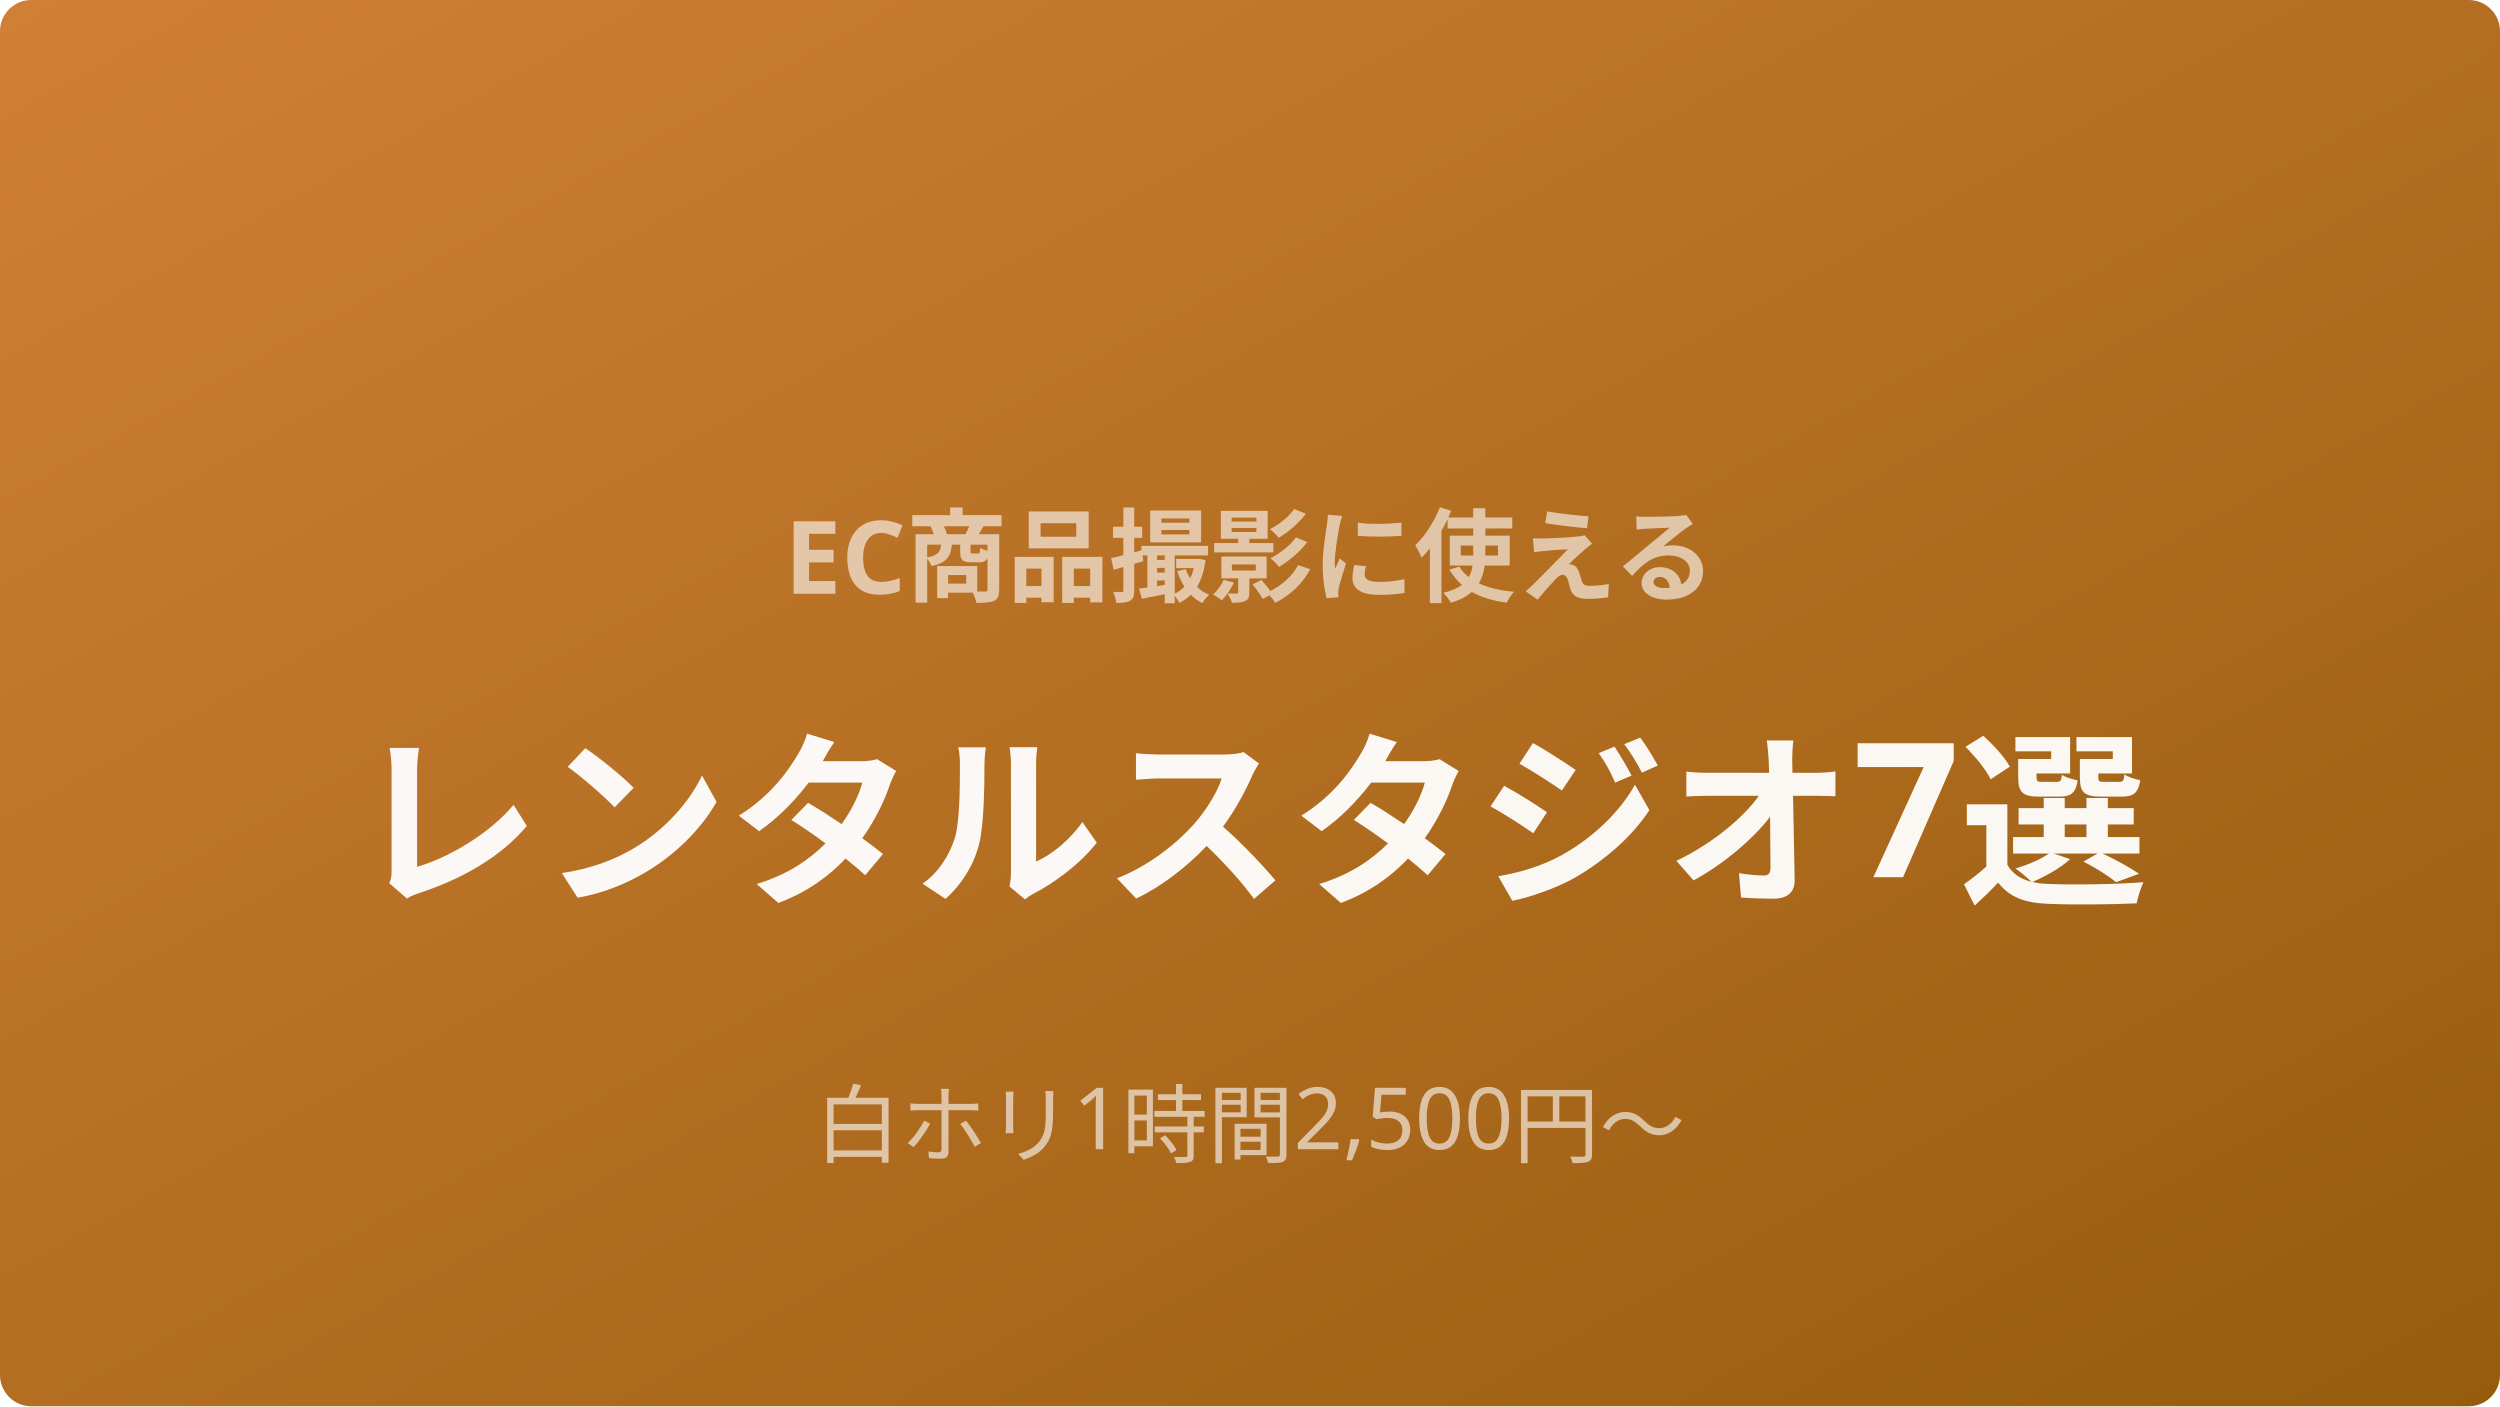
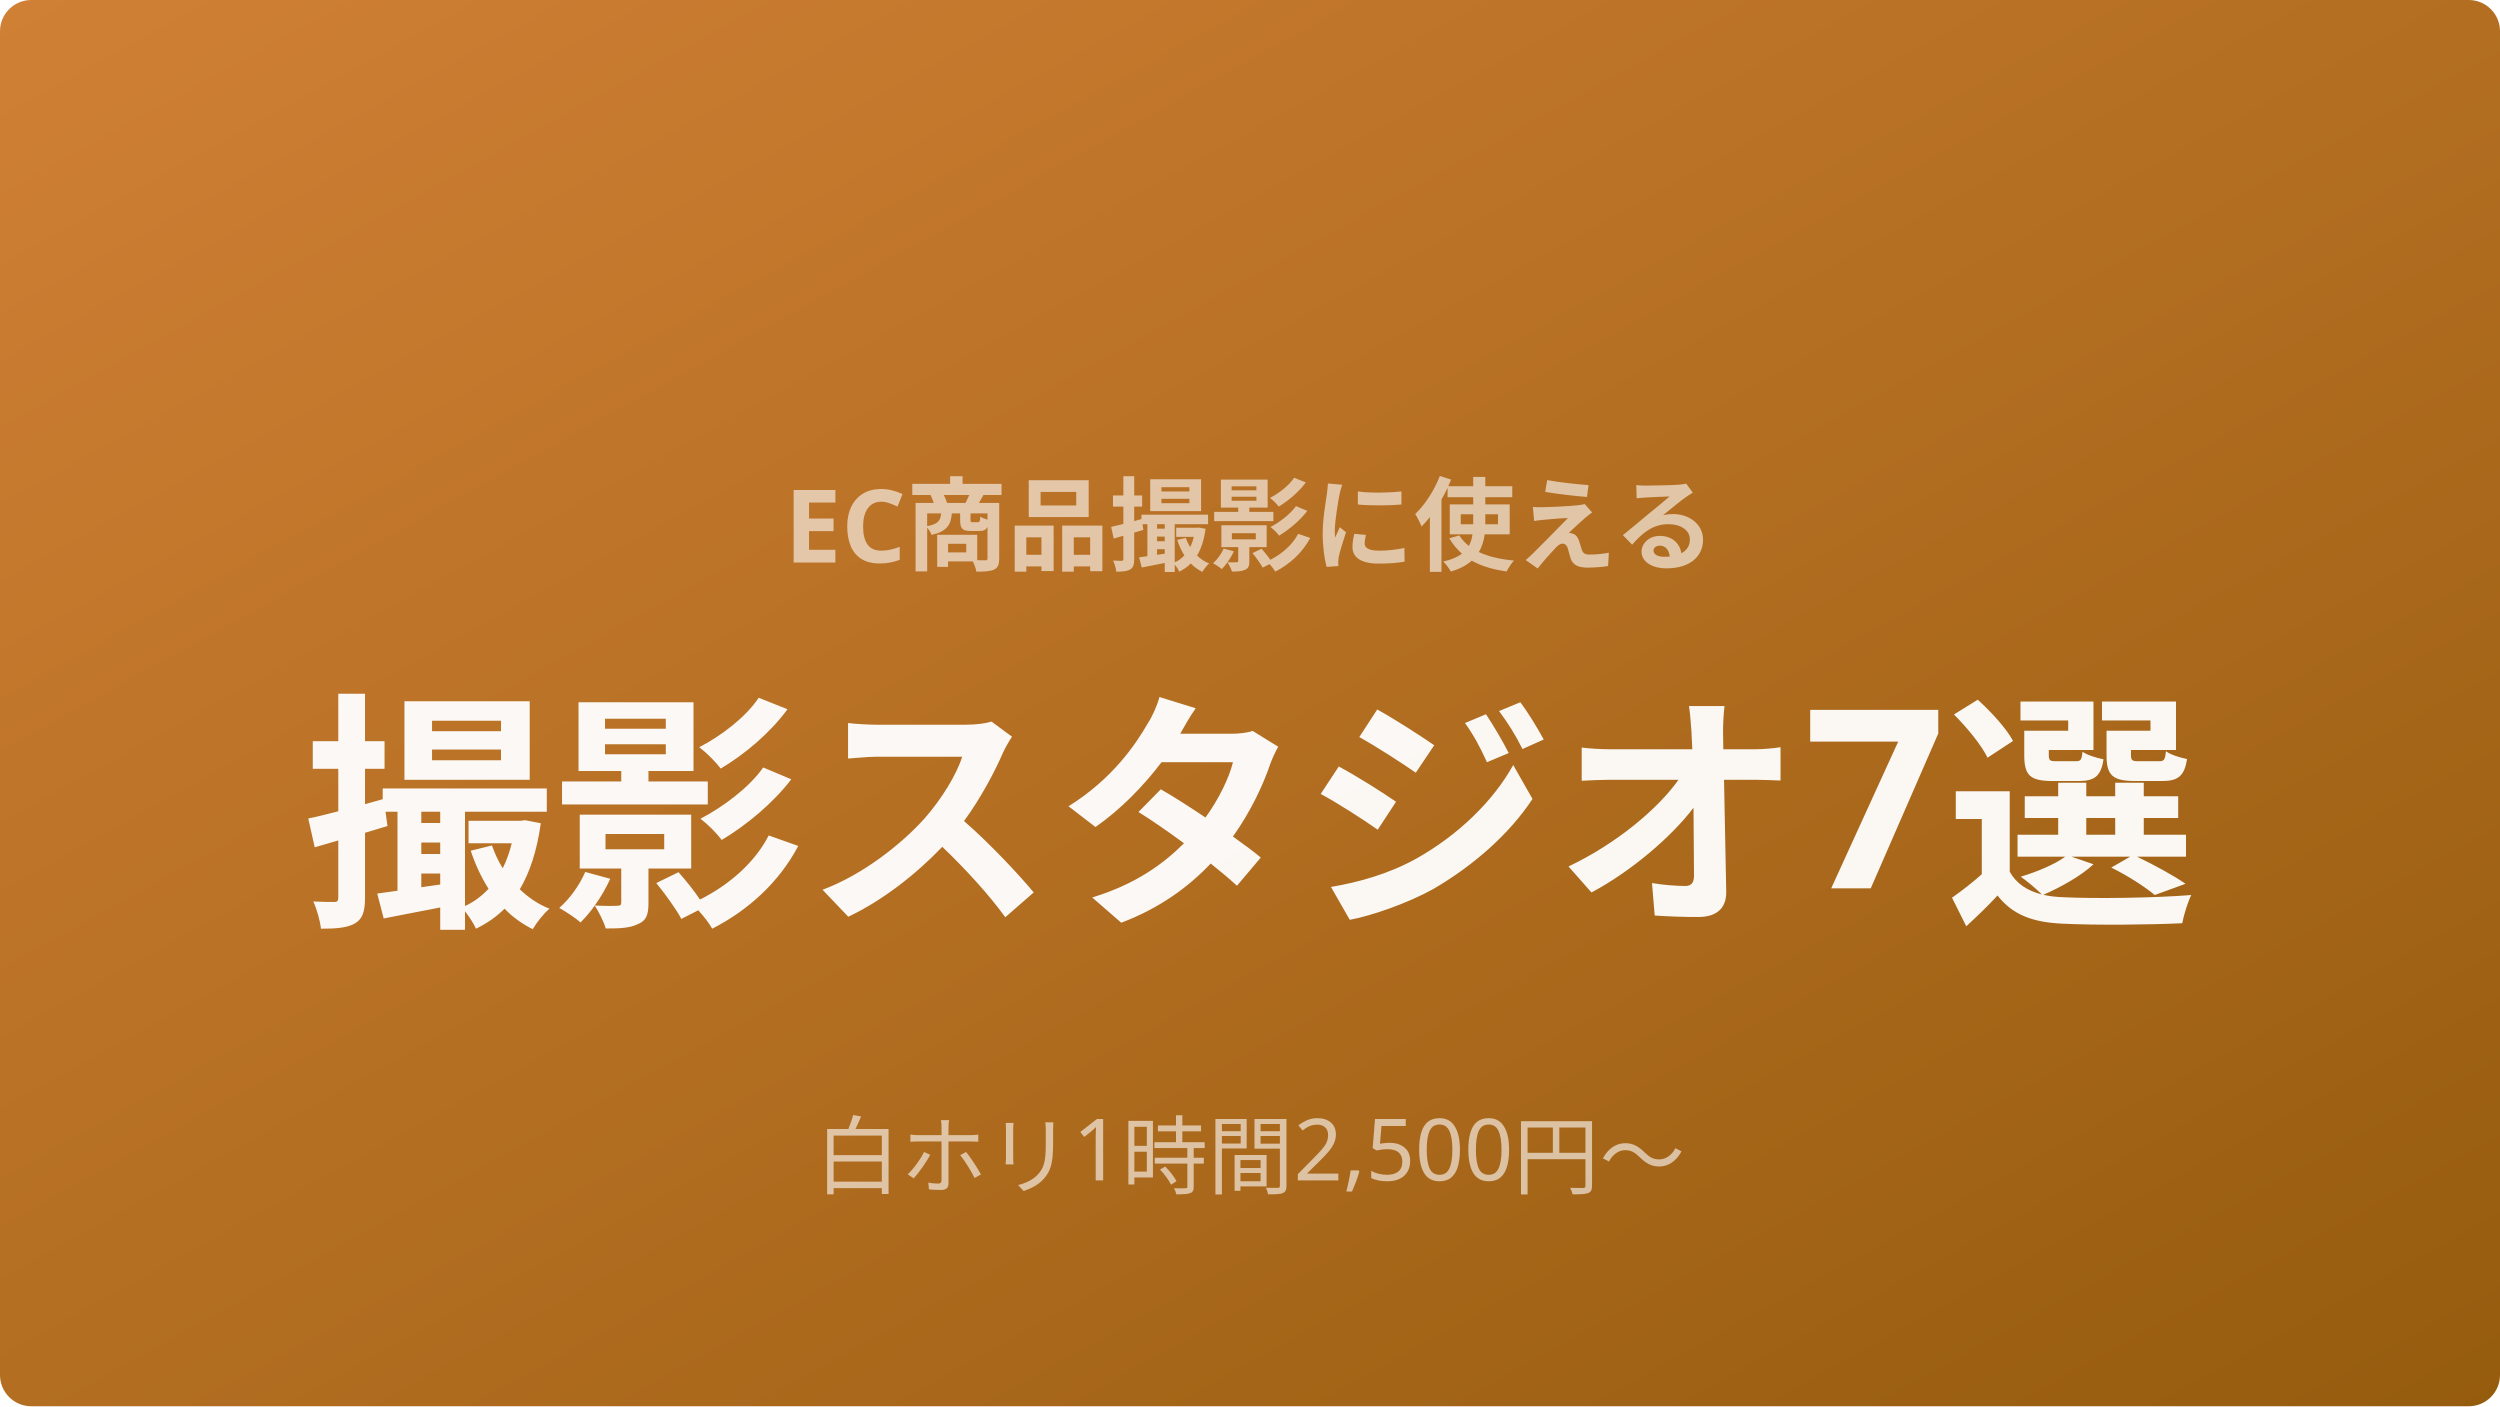
<svg xmlns="http://www.w3.org/2000/svg" viewBox="0 0 320 180" width="320" height="180">
  <defs>
    <linearGradient id="g" x1="0%" y1="0%" x2="100%" y2="100%">
      <stop offset="0%" stop-color="#d08035" />
      <stop offset="100%" stop-color="#965c0e" />
    </linearGradient>
  </defs>
  <rect width="320" height="180" fill="url(#g)" rx="4" />
-   <text x="160" y="76" text-anchor="middle" fill="rgba(255,255,255,0.6)" font-family="sans-serif" font-size="13" font-weight="600">EC商品撮影に使える</text>
-   <text x="160" y="114" text-anchor="middle" fill="rgba(255,255,255,0.95)" font-family="sans-serif" font-size="24" font-weight="700">レンタルスタジオ7選</text>
-   <text x="160" y="148" text-anchor="middle" fill="rgba(255,255,255,0.6)" font-family="sans-serif" font-size="11">白ホリ1時間2,500円〜</text>
+   <text x="160" y="72" text-anchor="middle" fill="rgba(255,255,255,0.6)" font-family="sans-serif" font-size="13" font-weight="600">EC商品撮影に使える</text>
+   <text x="160" y="116" text-anchor="middle" fill="rgba(255,255,255,0.95)" font-family="sans-serif" font-size="32" font-weight="700">撮影スタジオ7選</text>
+   <text x="160" y="152" text-anchor="middle" fill="rgba(255,255,255,0.6)" font-family="sans-serif" font-size="11">白ホリ1時間2,500円〜</text>
</svg>
